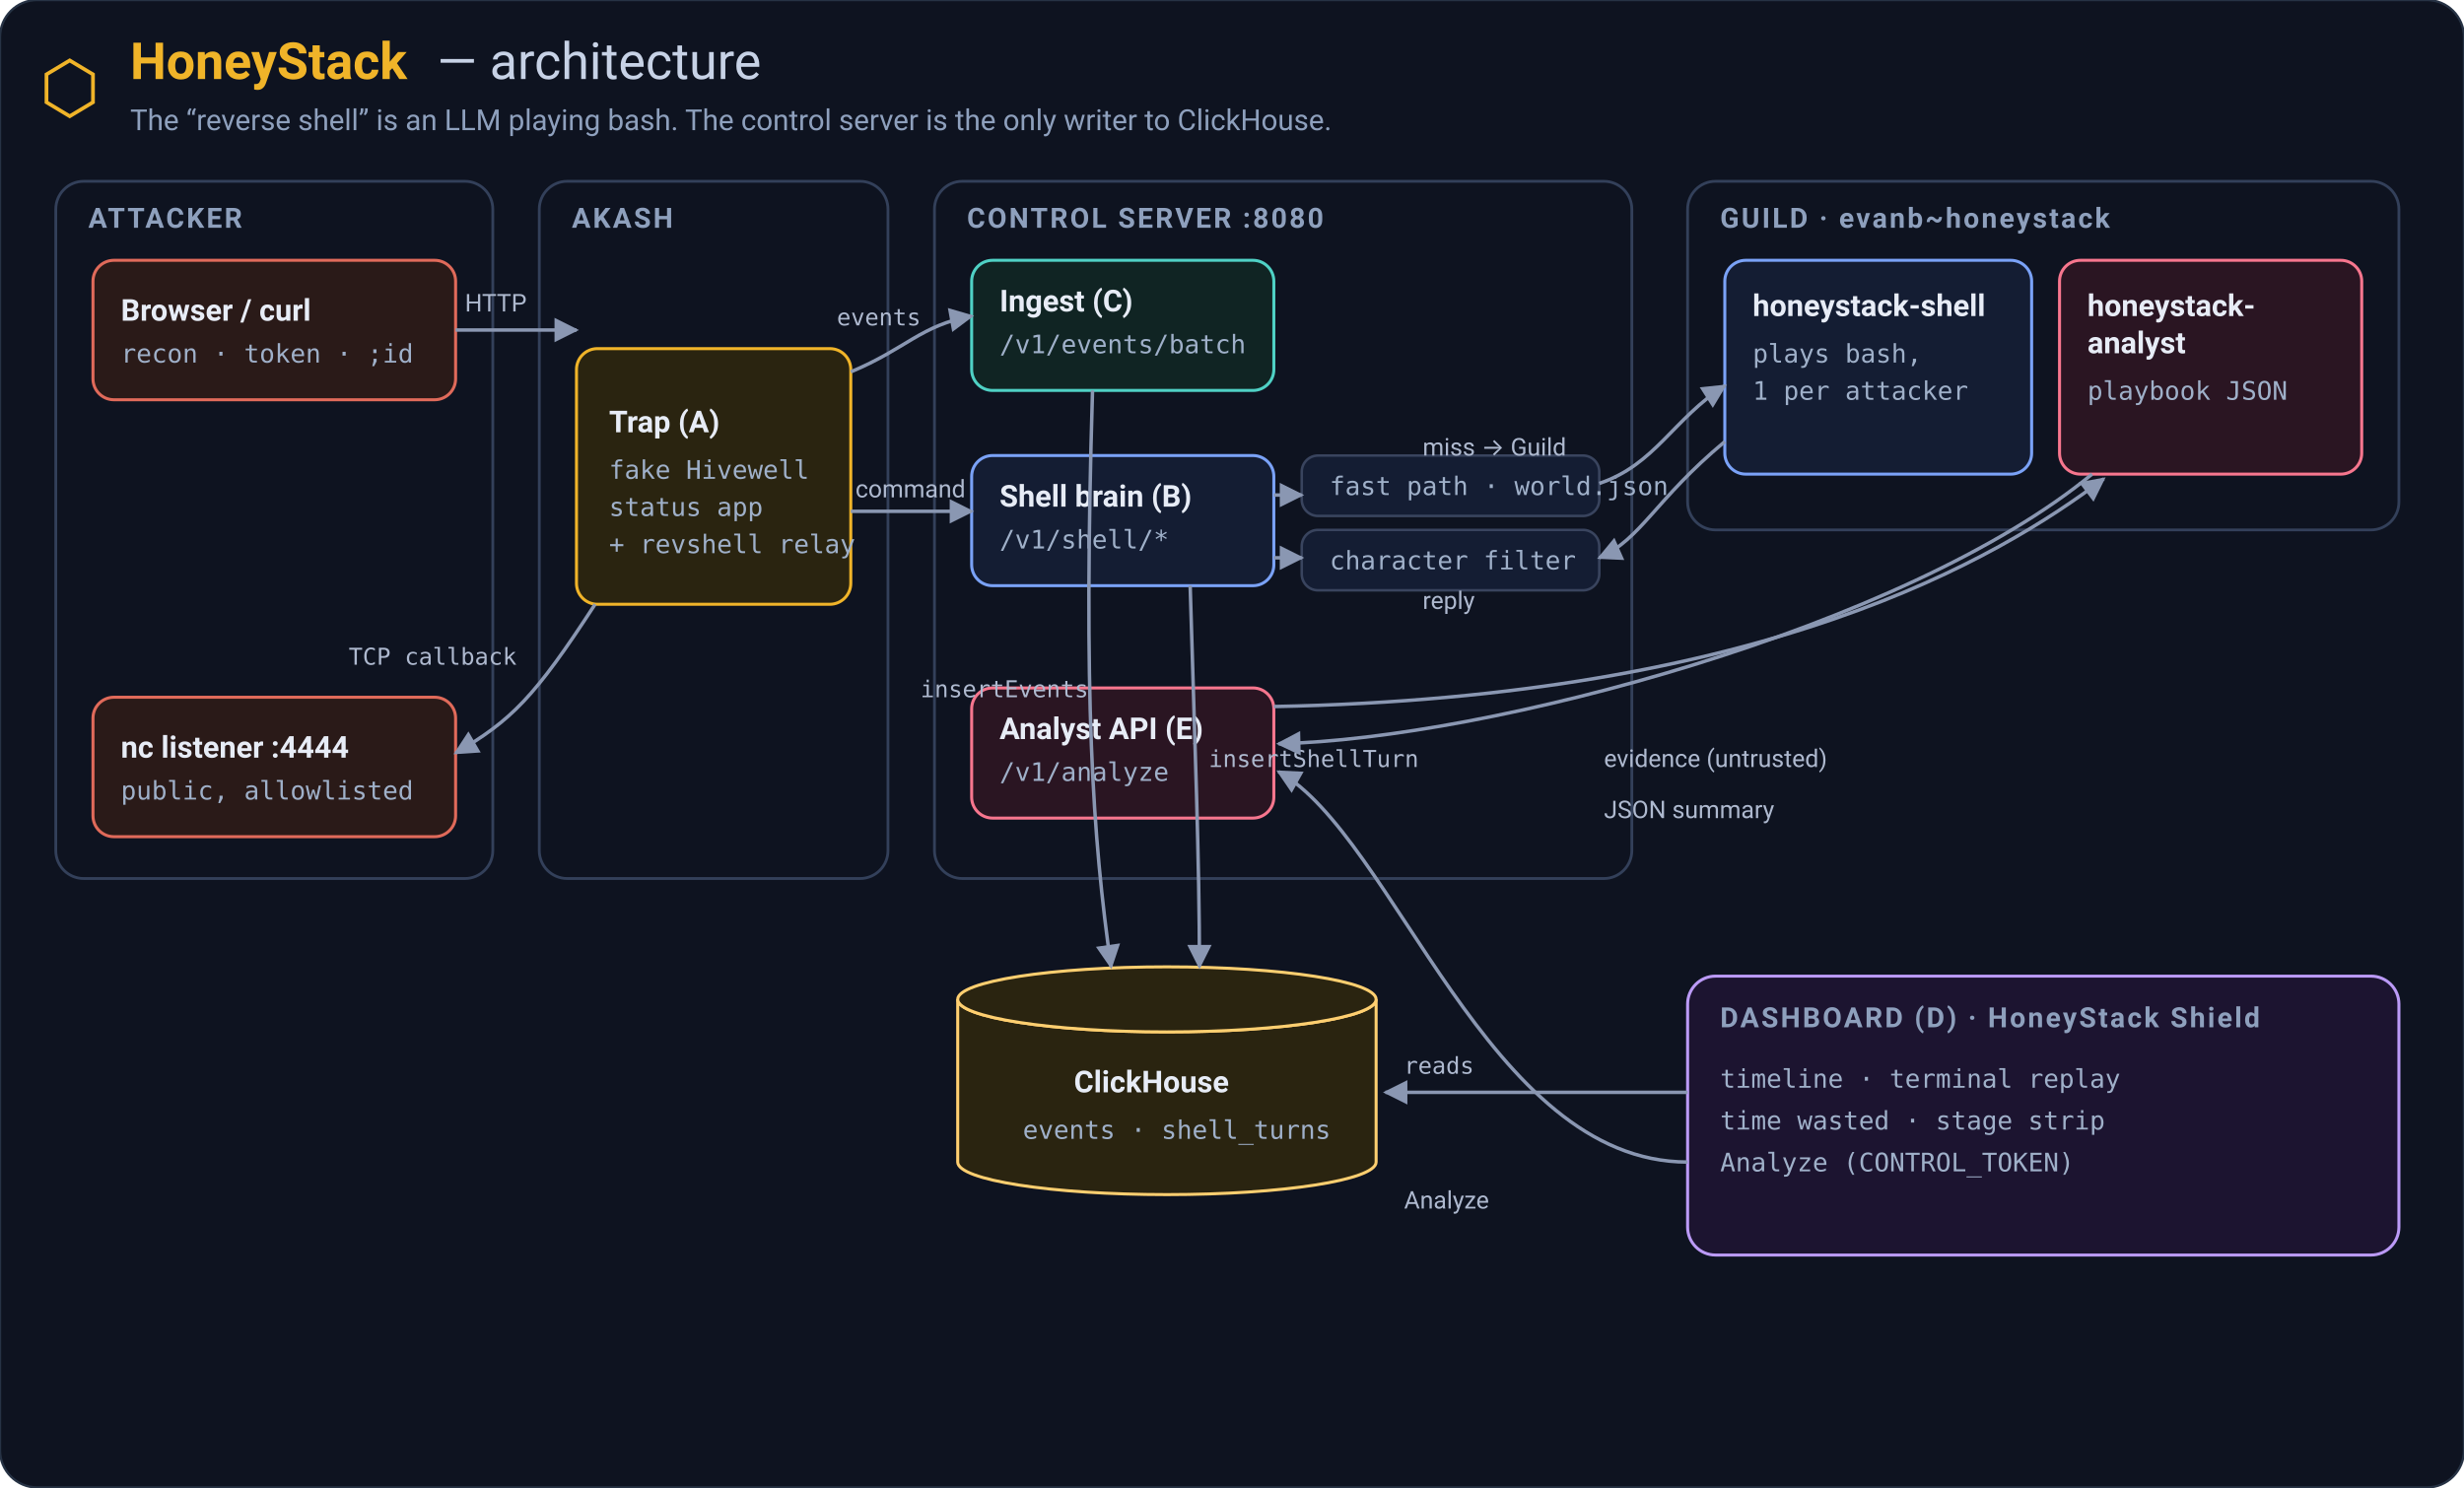
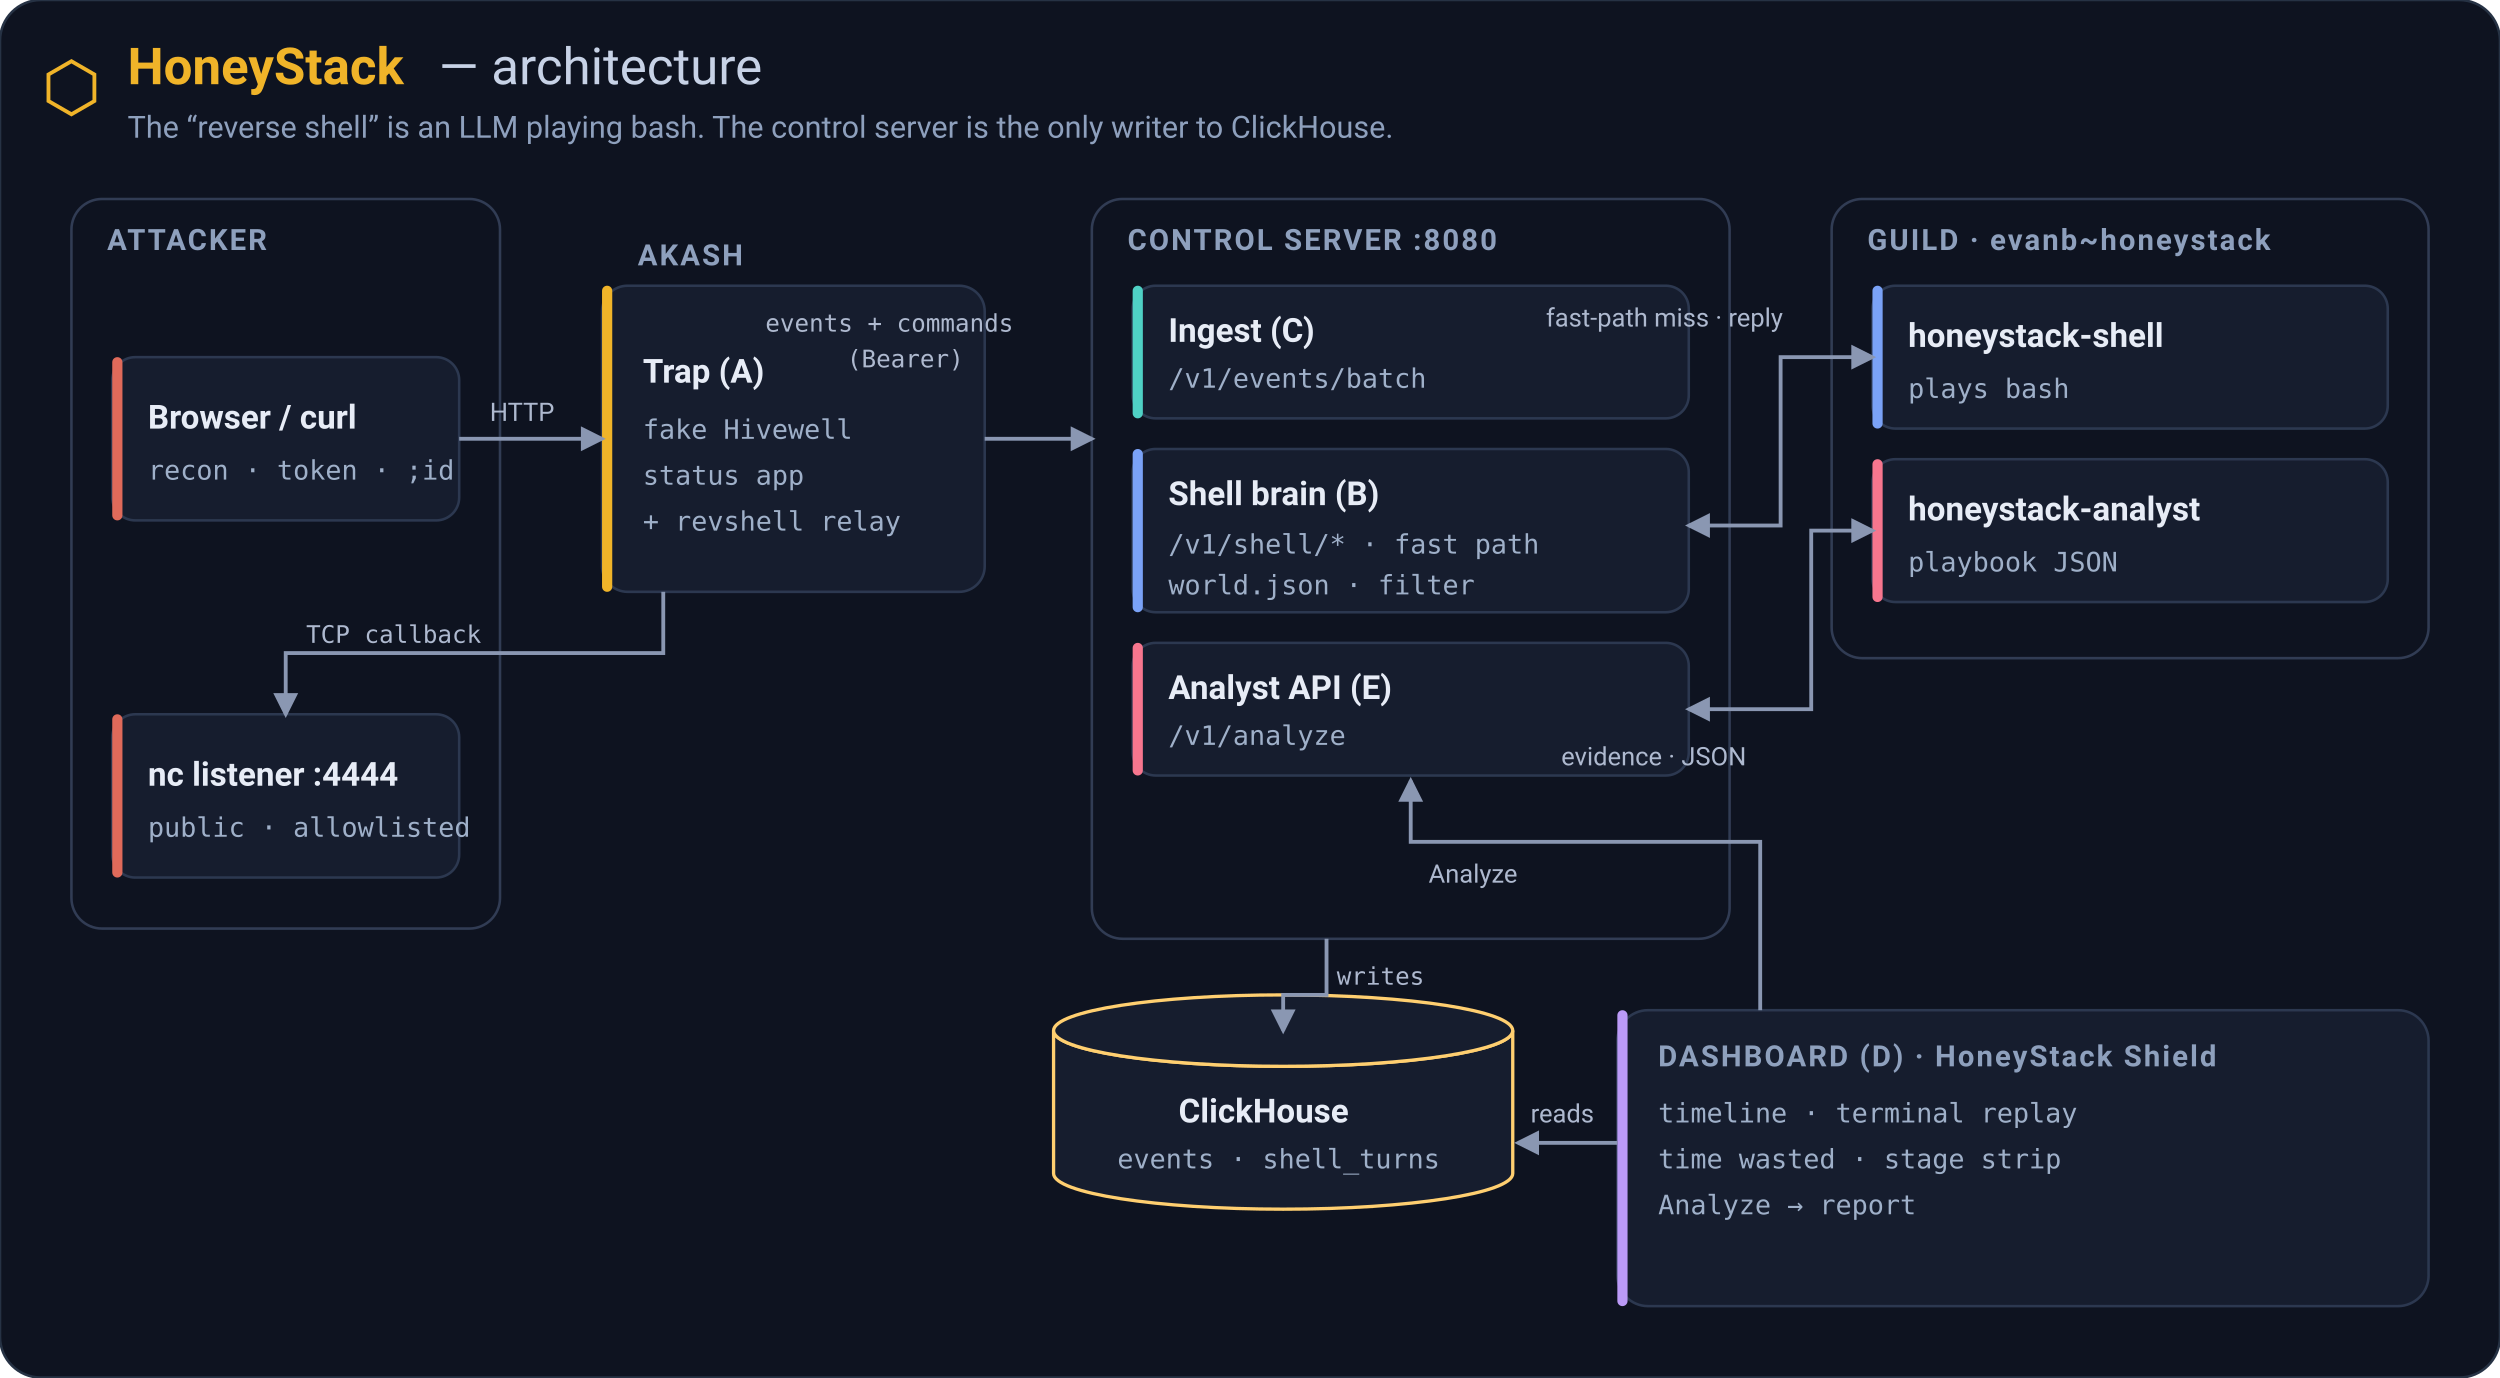
- <svg xmlns="http://www.w3.org/2000/svg" viewBox="0 0 1060 640" font-family="ui-sans-serif,-apple-system,Segoe UI,Roboto,sans-serif" role="img" aria-label="HoneyStack architecture diagram">
+ <svg xmlns="http://www.w3.org/2000/svg" viewBox="0 0 980 540" font-family="ui-sans-serif,-apple-system,Segoe UI,Roboto,sans-serif" role="img" aria-label="HoneyStack architecture diagram">
  <defs>
-     <marker id="arw" viewBox="0 0 10 10" refX="9" refY="5" markerWidth="7" markerHeight="7" orient="auto-start-reverse">
+     <marker id="a" viewBox="0 0 10 10" refX="8.5" refY="5" markerWidth="6.5" markerHeight="6.5" orient="auto-start-reverse">
      <path d="M0 0 L10 5 L0 10 z" fill="#8a97b2" />
    </marker>
-     <style>
-       .grp{fill:none;stroke:#33405a;stroke-width:1.2;rx:12}
-       .glbl{fill:#8ea0bd;font-size:12px;font-weight:700;letter-spacing:.08em}
-       .box{stroke-width:1.3;rx:9}
-       .t{fill:#e7ecf6;font-size:13px;font-weight:600}
-       .s{fill:#9fb0c9;font-size:11px;font-family:ui-monospace,Menlo,Consolas,monospace}
-       .edge{stroke:#8a97b2;stroke-width:1.5;fill:none}
-       .elbl{fill:#aeb9cf;font-size:10.5px}
-       .elblm{fill:#aeb9cf;font-size:10px;font-family:ui-monospace,Menlo,Consolas,monospace}
-     </style>
  </defs>
-   <rect x="0" y="0" width="1060" height="640" rx="16" fill="#0e1320" stroke="#263244" />
-   <path d="M30 26 l10 6 v12 l-10 6 l-10 -6 v-12 z" fill="none" stroke="#f0b429" stroke-width="1.6" />
-   <text x="56" y="34" fill="#f0b429" font-size="22" font-weight="700">HoneyStack</text>
-   <text x="188" y="34" fill="#c7d2e6" font-size="22" font-weight="400">— architecture</text>
-   <text x="56" y="56" fill="#8ea0bd" font-size="12.5">The “reverse shell” is an LLM playing bash. The control server is the only writer to ClickHouse.</text>
-   <rect class="grp" x="24" y="78" width="188" height="300" rx="12" />
-   <text class="glbl" x="38" y="98">ATTACKER</text>
-   <rect class="box" x="40" y="112" width="156" height="60" rx="9" fill="#2a1a18" stroke="#e06a5a" />
-   <text class="t" x="52" y="138">Browser / curl</text>
-   <text class="s" x="52" y="156">recon · token · ;id</text>
-   <rect class="box" x="40" y="300" width="156" height="60" rx="9" fill="#2a1a18" stroke="#e06a5a" />
-   <text class="t" x="52" y="326">nc listener :4444</text>
-   <text class="s" x="52" y="344">public, allowlisted</text>
-   <rect class="grp" x="232" y="78" width="150" height="300" rx="12" />
-   <text class="glbl" x="246" y="98">AKASH</text>
-   <rect class="box" x="248" y="150" width="118" height="110" rx="9" fill="#2a2410" stroke="#f0b429" />
-   <text class="t" x="262" y="186">Trap (A)</text>
-   <text class="s" x="262" y="206">fake Hivewell</text>
-   <text class="s" x="262" y="222">status app</text>
-   <text class="s" x="262" y="238">+ revshell relay</text>
-   <rect class="grp" x="402" y="78" width="300" height="300" rx="12" />
-   <text class="glbl" x="416" y="98">CONTROL SERVER :8080</text>
-   <rect x="418" y="112" width="130" height="56" rx="9" fill="#102423" stroke="#4fd1c5" stroke-width="1.3" />
-   <text class="t" x="430" y="134">Ingest (C)</text>
-   <text class="s" x="430" y="152">/v1/events/batch</text>
-   <rect x="418" y="196" width="130" height="56" rx="9" fill="#141d33" stroke="#7aa2f7" stroke-width="1.3" />
-   <text class="t" x="430" y="218">Shell brain (B)</text>
-   <text class="s" x="430" y="236">/v1/shell/*</text>
-   <rect x="560" y="196" width="128" height="26" rx="7" fill="#141d33" stroke="#39445e" stroke-width="1.1" />
-   <text class="s" x="572" y="213">fast path · world.json</text>
-   <rect x="560" y="228" width="128" height="26" rx="7" fill="#141d33" stroke="#39445e" stroke-width="1.1" />
-   <text class="s" x="572" y="245">character filter</text>
-   <rect x="418" y="296" width="130" height="56" rx="9" fill="#2a1522" stroke="#f7768e" stroke-width="1.3" />
-   <text class="t" x="430" y="318">Analyst API (E)</text>
-   <text class="s" x="430" y="336">/v1/analyze</text>
-   <rect class="grp" x="726" y="78" width="306" height="150" rx="12" />
-   <text class="glbl" x="740" y="98">GUILD · evanb~honeystack</text>
-   <rect x="742" y="112" width="132" height="92" rx="9" fill="#141d33" stroke="#7aa2f7" stroke-width="1.3" />
-   <text class="t" x="754" y="136">honeystack-shell</text>
-   <text class="s" x="754" y="156">plays bash,</text>
-   <text class="s" x="754" y="172">1 per attacker</text>
-   <rect x="886" y="112" width="130" height="92" rx="9" fill="#2a1522" stroke="#f7768e" stroke-width="1.3" />
-   <text class="t" x="898" y="136">honeystack-</text>
-   <text class="t" x="898" y="152">analyst</text>
-   <text class="s" x="898" y="172">playbook JSON</text>
-   <g>
-     <path d="M412 430 a90 14 0 0 0 180 0 v70 a90 14 0 0 1 -180 0 z" fill="#2a2410" stroke="#ffcf70" stroke-width="1.3" />
-     <ellipse cx="502" cy="430" rx="90" ry="14" fill="#2a2410" stroke="#ffcf70" stroke-width="1.3" />
-     <text class="t" x="462" y="470">ClickHouse</text>
-     <text class="s" x="440" y="490">events · shell_turns</text>
-   </g>
-   <rect x="726" y="420" width="306" height="120" rx="12" fill="#1c1430" stroke="#bb9af7" stroke-width="1.3" />
-   <text class="glbl" x="740" y="442" fill="#bb9af7">DASHBOARD (D) · HoneyStack Shield</text>
-   <text class="s" x="740" y="468">timeline · terminal replay</text>
-   <text class="s" x="740" y="486">time wasted · stage strip</text>
-   <text class="s" x="740" y="504">Analyze (CONTROL_TOKEN)</text>
-   <path class="edge" d="M196 142 H248" marker-end="url(#arw)" />
-   <text class="elbl" x="200" y="134">HTTP</text>
-   <path class="edge" d="M256 260 C 230 300, 220 310, 196 324" marker-end="url(#arw)" />
-   <text class="elblm" x="150" y="286">TCP callback</text>
-   <path class="edge" d="M366 160 C 390 150, 396 140, 418 136" marker-end="url(#arw)" />
-   <text class="elblm" x="360" y="140">events</text>
-   <path class="edge" d="M366 220 H418" marker-end="url(#arw)" />
-   <text class="elbl" x="368" y="214">command</text>
-   <path class="edge" d="M548 213 H560" marker-end="url(#arw)" />
-   <path class="edge" d="M548 240 H560" marker-end="url(#arw)" />
-   <path class="edge" d="M688 208 C 712 200, 720 180, 742 166" marker-end="url(#arw)" />
-   <text class="elbl" x="612" y="196">miss → Guild</text>
-   <path class="edge" d="M742 190 C 712 215, 706 232, 688 240" marker-end="url(#arw)" />
-   <text class="elbl" x="612" y="262">reply</text>
-   <path class="edge" d="M470 168 C 466 300, 470 360, 478 416" marker-end="url(#arw)" />
-   <text class="elblm" x="396" y="300">insertEvents</text>
-   <path class="edge" d="M512 252 C 514 320, 516 370, 516 416" marker-end="url(#arw)" />
-   <text class="elblm" x="520" y="330">insertShellTurn</text>
-   <path class="edge" d="M726 470 H596" marker-end="url(#arw)" />
-   <text class="elblm" x="604" y="462">reads</text>
-   <path class="edge" d="M726 500 C 640 500, 600 360, 550 332" marker-end="url(#arw)" />
-   <text class="elbl" x="604" y="520">Analyze</text>
-   <path class="edge" d="M548 304 C 760 300, 860 240, 905 206" marker-end="url(#arw)" />
-   <text class="elbl" x="690" y="330">evidence (untrusted)</text>
-   <path class="edge" d="M900 204 C 820 270, 640 318, 550 320" marker-end="url(#arw)" />
-   <text class="elbl" x="690" y="352">JSON summary</text>
+   <style>
+     .glbl{fill:#8ea0bd;font-size:11.5px;font-weight:700;letter-spacing:.07em}
+     .t{fill:#e7ecf6;font-size:13px;font-weight:600}
+     .s{fill:#9fb0c9;font-size:10.5px;font-family:ui-monospace,Menlo,Consolas,monospace}
+     .e{stroke:#8a97b2;stroke-width:1.5;fill:none}
+     .l{fill:#aeb9cf;font-size:10px}
+     .lm{fill:#aeb9cf;font-size:9.5px;font-family:ui-monospace,Menlo,Consolas,monospace}
+   </style>
+   <rect x="0" y="0" width="980" height="540" rx="16" fill="#0e1320" stroke="#263244" />
+   <path d="M28 24 l9 5.2 v10.4 l-9 5.2 l-9 -5.2 v-10.4 z" fill="none" stroke="#f0b429" stroke-width="1.5" />
+   <text x="50" y="33" fill="#f0b429" font-size="20" font-weight="700">HoneyStack</text>
+   <text x="172" y="33" fill="#c7d2e6" font-size="20">— architecture</text>
+   <text x="50" y="54" fill="#8ea0bd" font-size="12">The “reverse shell” is an LLM playing bash. The control server is the only writer to ClickHouse.</text>
+   <rect x="28" y="78" width="168" height="286" rx="12" fill="none" stroke="#313c54" />
+   <text class="glbl" x="42" y="98">ATTACKER</text>
+   <rect x="44" y="140" width="136" height="64" rx="9" fill="#161d2e" stroke="#2c3850" />
+   <rect x="44" y="140" width="4" height="64" rx="2" fill="#e06a5a" />
+   <text class="t" x="58" y="168">Browser / curl</text>
+   <text class="s" x="58" y="188">recon · token · ;id</text>
+   <rect x="44" y="280" width="136" height="64" rx="9" fill="#161d2e" stroke="#2c3850" />
+   <rect x="44" y="280" width="4" height="64" rx="2" fill="#e06a5a" />
+   <text class="t" x="58" y="308">nc listener :4444</text>
+   <text class="s" x="58" y="328">public · allowlisted</text>
+   <rect x="236" y="112" width="150" height="120" rx="10" fill="#161d2e" stroke="#2c3850" />
+   <rect x="236" y="112" width="4" height="120" rx="2" fill="#f0b429" />
+   <text class="glbl" x="250" y="104">AKASH</text>
+   <text class="t" x="252" y="150">Trap (A)</text>
+   <text class="s" x="252" y="172">fake Hivewell</text>
+   <text class="s" x="252" y="190">status app</text>
+   <text class="s" x="252" y="208">+ revshell relay</text>
+   <rect x="428" y="78" width="250" height="290" rx="12" fill="none" stroke="#313c54" />
+   <text class="glbl" x="442" y="98">CONTROL SERVER :8080</text>
+   <rect x="444" y="112" width="218" height="52" rx="9" fill="#161d2e" stroke="#2c3850" />
+   <rect x="444" y="112" width="4" height="52" rx="2" fill="#4fd1c5" />
+   <text class="t" x="458" y="134">Ingest (C)</text>
+   <text class="s" x="458" y="152">/v1/events/batch</text>
+   <rect x="444" y="176" width="218" height="64" rx="9" fill="#161d2e" stroke="#2c3850" />
+   <rect x="444" y="176" width="4" height="64" rx="2" fill="#7aa2f7" />
+   <text class="t" x="458" y="198">Shell brain (B)</text>
+   <text class="s" x="458" y="217">/v1/shell/* · fast path</text>
+   <text class="s" x="458" y="233">world.json · filter</text>
+   <rect x="444" y="252" width="218" height="52" rx="9" fill="#161d2e" stroke="#2c3850" />
+   <rect x="444" y="252" width="4" height="52" rx="2" fill="#f7768e" />
+   <text class="t" x="458" y="274">Analyst API (E)</text>
+   <text class="s" x="458" y="292">/v1/analyze</text>
+   <rect x="718" y="78" width="234" height="180" rx="12" fill="none" stroke="#313c54" />
+   <text class="glbl" x="732" y="98">GUILD · evanb~honeystack</text>
+   <rect x="734" y="112" width="202" height="56" rx="9" fill="#161d2e" stroke="#2c3850" />
+   <rect x="734" y="112" width="4" height="56" rx="2" fill="#7aa2f7" />
+   <text class="t" x="748" y="136">honeystack-shell</text>
+   <text class="s" x="748" y="156">plays bash</text>
+   <rect x="734" y="180" width="202" height="56" rx="9" fill="#161d2e" stroke="#2c3850" />
+   <rect x="734" y="180" width="4" height="56" rx="2" fill="#f7768e" />
+   <text class="t" x="748" y="204">honeystack-analyst</text>
+   <text class="s" x="748" y="224">playbook JSON</text>
+   <path d="M413 404 a90 14 0 0 0 180 0 v56 a90 14 0 0 1 -180 0 z" fill="#161d2e" stroke="#ffcf70" stroke-width="1.3" />
+   <ellipse cx="503" cy="404" rx="90" ry="14" fill="#161d2e" stroke="#ffcf70" stroke-width="1.3" />
+   <text class="t" x="462" y="440">ClickHouse</text>
+   <text class="s" x="438" y="458">events · shell_turns</text>
+   <rect x="634" y="396" width="318" height="116" rx="12" fill="#161d2e" stroke="#2c3850" />
+   <rect x="634" y="396" width="4" height="116" rx="2" fill="#bb9af7" />
+   <text class="glbl" x="650" y="418" fill="#bb9af7">DASHBOARD (D) · HoneyStack Shield</text>
+   <text class="s" x="650" y="440">timeline · terminal replay</text>
+   <text class="s" x="650" y="458">time wasted · stage strip</text>
+   <text class="s" x="650" y="476">Analyze → report</text>
+   <path class="e" d="M180 172 H236" marker-end="url(#a)" />
+   <text class="l" x="192" y="165">HTTP</text>
+   <path class="e" d="M260 232 V256 H112 V280" marker-end="url(#a)" />
+   <text class="lm" x="120" y="252">TCP callback</text>
+   <path class="e" d="M386 172 H428" marker-end="url(#a)" />
+   <text class="lm" x="300" y="130">events + commands</text>
+   <text class="lm" x="332" y="144">(Bearer)</text>
+   <path class="e" d="M662 206 H698 V140 H734" marker-start="url(#a)" marker-end="url(#a)" />
+   <text class="l" x="606" y="128">fast-path miss · reply</text>
+   <path class="e" d="M662 278 H710 V208 H734" marker-start="url(#a)" marker-end="url(#a)" />
+   <text class="l" x="612" y="300">evidence · JSON</text>
+   <path class="e" d="M520 368 V390 H503 V404" marker-end="url(#a)" />
+   <text class="lm" x="524" y="386">writes</text>
+   <path class="e" d="M634 448 H595" marker-end="url(#a)" />
+   <text class="l" x="600" y="440">reads</text>
+   <path class="e" d="M690 396 V330 H553 V306" marker-end="url(#a)" />
+   <text class="l" x="560" y="346">Analyze</text>
</svg>
